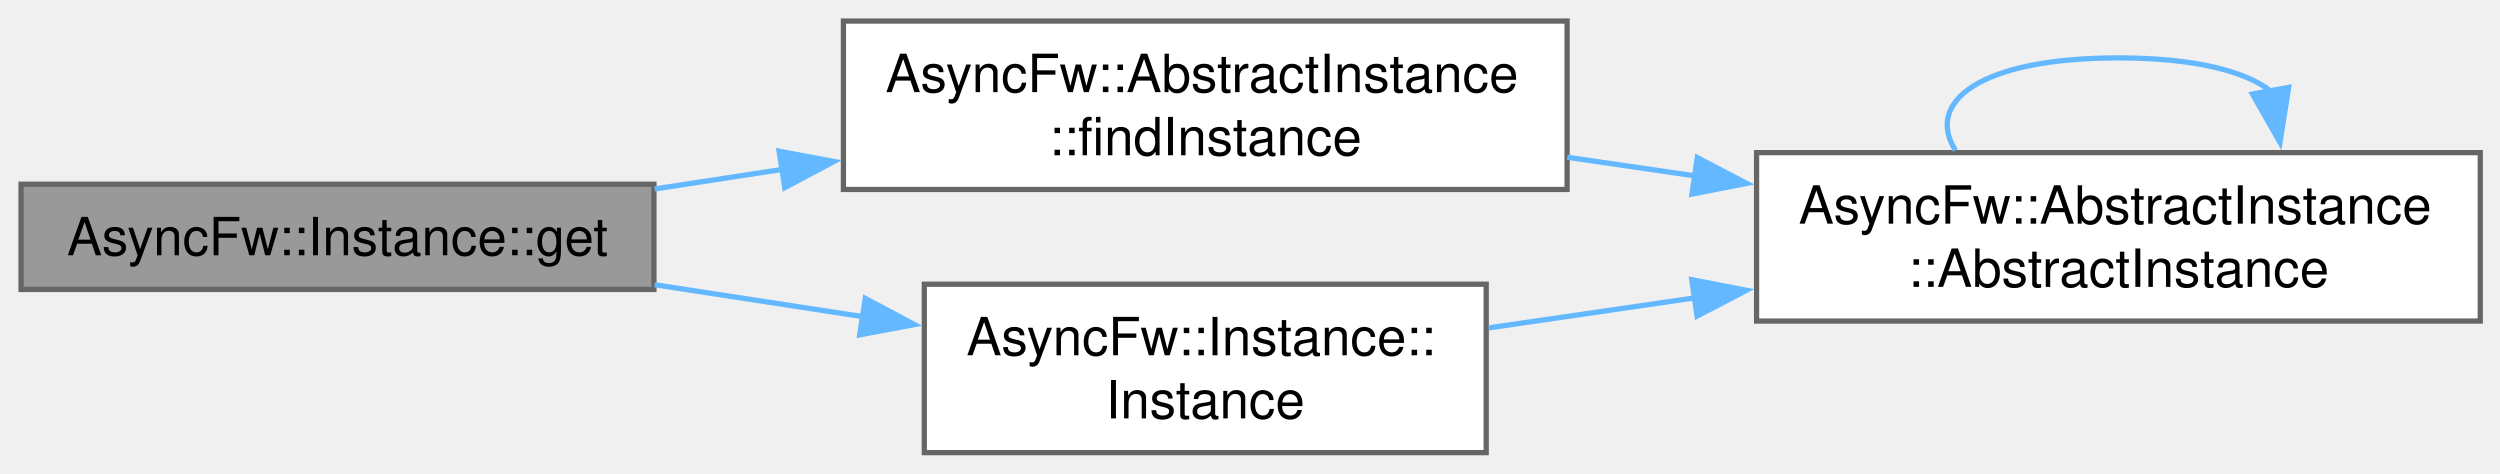
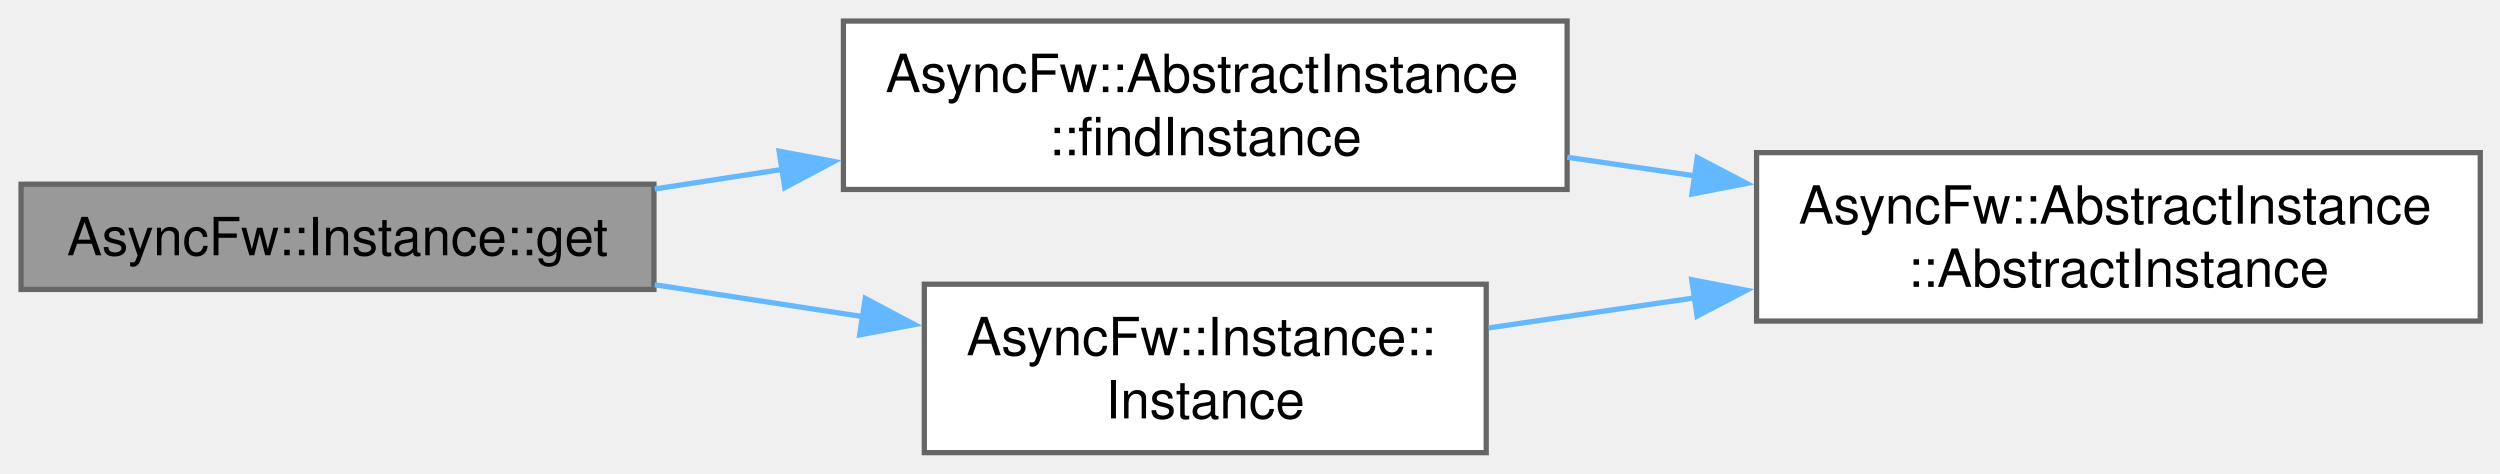
<svg xmlns="http://www.w3.org/2000/svg" xmlns:xlink="http://www.w3.org/1999/xlink" width="475pt" height="90pt" viewBox="0.00 0.00 475.00 90.00">
  <g id="graph0" class="graph" transform="scale(1 1) rotate(0) translate(4 86)">
    <g id="Node000001" class="node">
      <g id="a_Node000001">
        <a xlink:title="Retrieves the active engine-wide global default pointer for this instance type.">
          <polygon fill="#999999" stroke="#666666" points="120.25,-51 0,-51 0,-31 120.25,-31 120.25,-51" />
          <text xml:space="preserve" text-anchor="middle" x="60.12" y="-37.5" font-family="Helvetica,sans-Serif" font-size="10.00">AsyncFw::Instance::get</text>
        </a>
      </g>
    </g>
    <g id="Node000002" class="node">
      <g id="a_Node000002">
        <a xlink:href="classAsyncFw_1_1AbstractInstance.html#a9120adb991396471a688eb8b3cc68ae5" target="_top" xlink:title="Searches the internal registry (populated by AbstractInstance constructors) for the entry whose regis...">
          <polygon fill="white" stroke="#666666" points="293.75,-82 156.25,-82 156.25,-50 293.75,-50 293.75,-82" />
          <text xml:space="preserve" text-anchor="start" x="164.25" y="-68.5" font-family="Helvetica,sans-Serif" font-size="10.00">AsyncFw::AbstractInstance</text>
          <text xml:space="preserve" text-anchor="middle" x="225" y="-56.5" font-family="Helvetica,sans-Serif" font-size="10.00">::findInstance</text>
        </a>
      </g>
    </g>
    <g id="edge1_Node000001_Node000002" class="edge">
      <g id="a_edge1_Node000001_Node000002">
        <a xlink:title=" ">
          <path fill="none" stroke="#63b8ff" d="M120.39,-50.1C128.33,-51.32 136.58,-52.58 144.79,-53.84" />
          <polygon fill="#63b8ff" stroke="#63b8ff" points="144.03,-57.27 154.45,-55.32 145.1,-50.35 144.03,-57.27" />
        </a>
      </g>
    </g>
    <g id="Node000004" class="node">
      <g id="a_Node000004">
        <a xlink:href="classAsyncFw_1_1Instance.html#ad3082d43d5fbacbb414b6a983ea7702a" target="_top" xlink:title="Initializes the instance tracker shell and updates the internal static reference context pointer.">
          <polygon fill="white" stroke="#666666" points="278.38,-32 171.62,-32 171.62,0 278.38,0 278.38,-32" />
          <text xml:space="preserve" text-anchor="start" x="179.62" y="-18.5" font-family="Helvetica,sans-Serif" font-size="10.00">AsyncFw::Instance::</text>
          <text xml:space="preserve" text-anchor="middle" x="225" y="-6.5" font-family="Helvetica,sans-Serif" font-size="10.00">Instance</text>
        </a>
      </g>
    </g>
-     <g id="edge4_Node000001_Node000004" class="edge">
-       <g id="a_edge4_Node000001_Node000004">
+     <g id="edge3_Node000001_Node000004" class="edge">
+       <g id="a_edge3_Node000001_Node000004">
        <a xlink:title=" ">
          <path fill="none" stroke="#63b8ff" d="M120.39,-31.9C133.26,-29.93 146.94,-27.83 159.98,-25.83" />
          <polygon fill="#63b8ff" stroke="#63b8ff" points="160.4,-29.3 169.76,-24.33 159.34,-22.38 160.4,-29.3" />
        </a>
      </g>
    </g>
    <g id="Node000003" class="node">
      <g id="a_Node000003">
        <a xlink:href="classAsyncFw_1_1AbstractInstance.html#a81882a11abd8747733a34c270ca43866" target="_top" xlink:title="Constructs an abstract instance registry entry with a specific type and name.">
          <polygon fill="white" stroke="#666666" points="467.25,-57 329.75,-57 329.75,-25 467.25,-25 467.25,-57" />
          <text xml:space="preserve" text-anchor="start" x="337.75" y="-43.5" font-family="Helvetica,sans-Serif" font-size="10.00">AsyncFw::AbstractInstance</text>
          <text xml:space="preserve" text-anchor="middle" x="398.5" y="-31.5" font-family="Helvetica,sans-Serif" font-size="10.00">::AbstractInstance</text>
        </a>
      </g>
    </g>
    <g id="edge2_Node000002_Node000003" class="edge">
      <g id="a_edge2_Node000002_Node000003">
        <a xlink:title=" ">
          <path fill="none" stroke="#63b8ff" d="M293.78,-56.12C301.74,-54.96 309.91,-53.77 318,-52.59" />
          <polygon fill="#63b8ff" stroke="#63b8ff" points="318.48,-56.06 327.87,-51.15 317.47,-49.13 318.48,-56.06" />
        </a>
      </g>
    </g>
-     <g id="edge3_Node000003_Node000003" class="edge">
-       <g id="a_edge3_Node000003_Node000003">
-         <a xlink:title=" ">
-           <path fill="none" stroke="#63b8ff" d="M367.53,-57.44C361.74,-66.58 372.07,-75 398.5,-75 412.95,-75 422.59,-72.48 427.41,-68.71" />
-           <polygon fill="#63b8ff" stroke="#63b8ff" points="430.84,-69.4 429.2,-58.93 423.96,-68.14 430.84,-69.4" />
-         </a>
-       </g>
-     </g>
-     <g id="edge5_Node000004_Node000003" class="edge">
-       <g id="a_edge5_Node000004_Node000003">
+     <g id="edge4_Node000004_Node000003" class="edge">
+       <g id="a_edge4_Node000004_Node000003">
        <a xlink:title=" ">
          <path fill="none" stroke="#63b8ff" d="M278.86,-23.7C291.31,-25.52 304.86,-27.5 318.2,-29.44" />
          <polygon fill="#63b8ff" stroke="#63b8ff" points="317.43,-32.86 327.83,-30.84 318.44,-25.94 317.43,-32.86" />
        </a>
      </g>
    </g>
  </g>
</svg>
